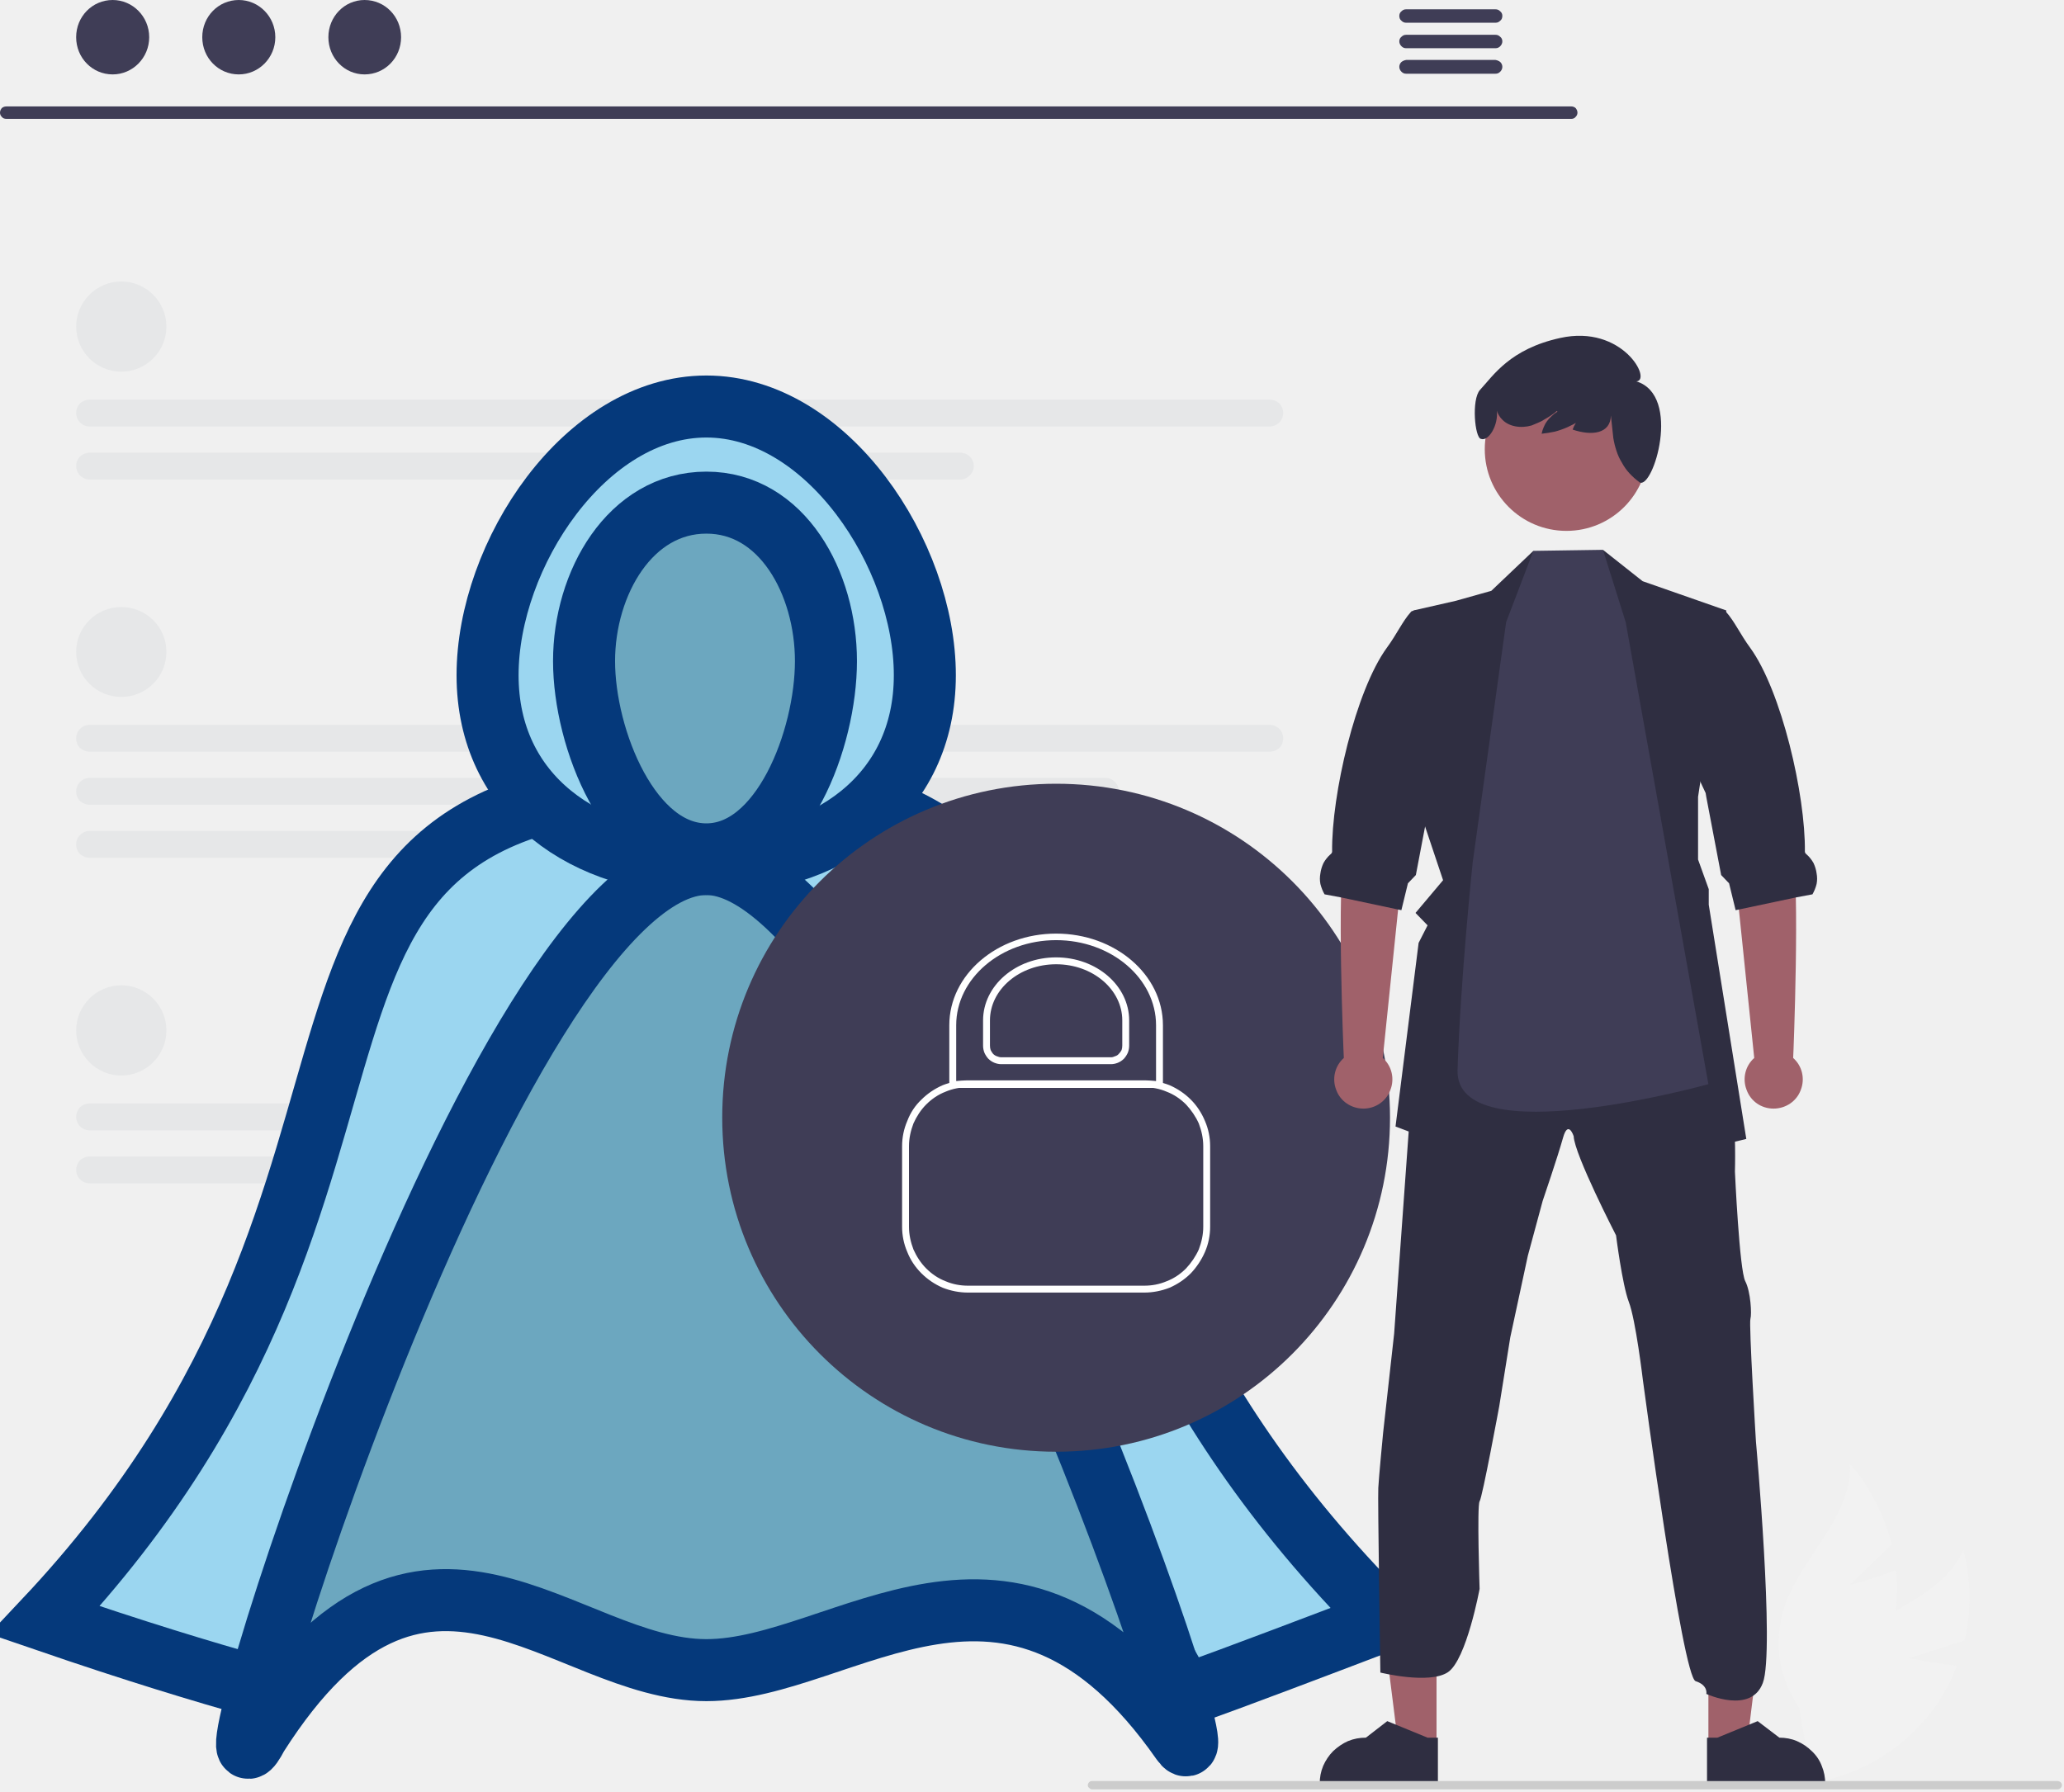
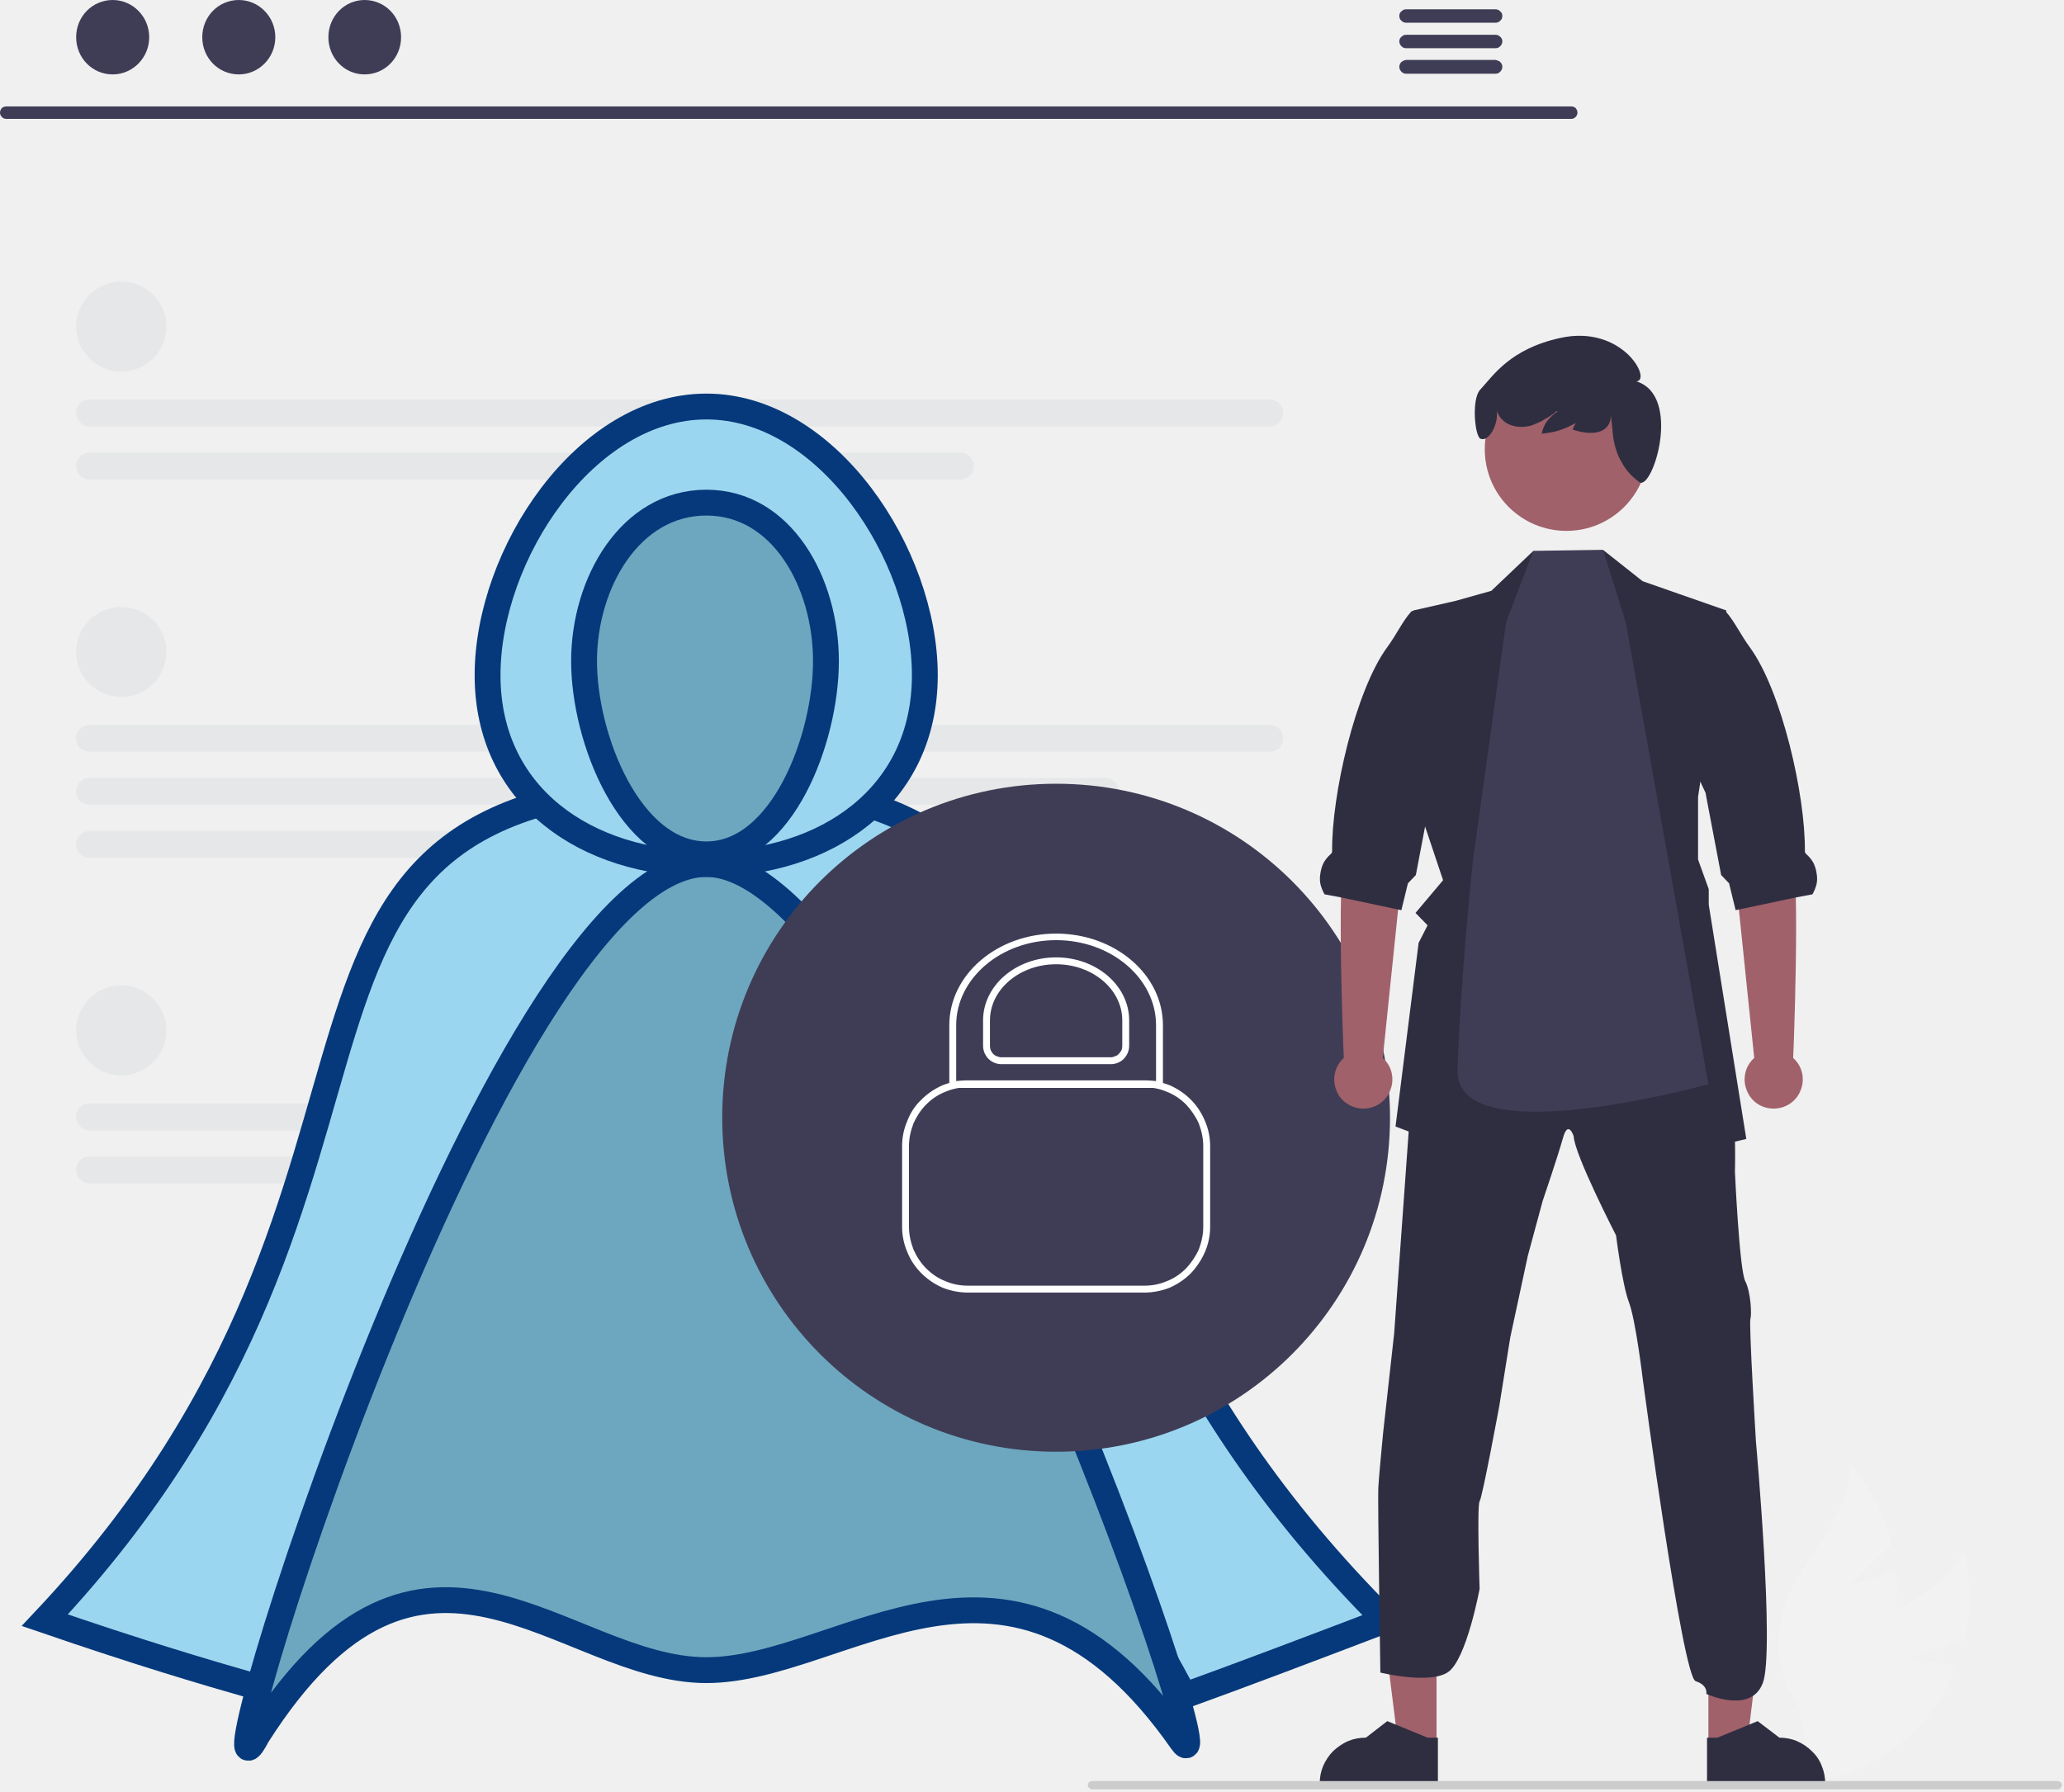
<svg xmlns="http://www.w3.org/2000/svg" version="1.2" viewBox="0 0 599 520" width="599" height="520">
-   <style>
- 		.s0 { fill: #f2f2f2 } 
- 		.s1 { fill: #3f3d56 } 
- 		.s2 { fill: #e6e7e8 } 
- 		.s3 { fill: #9bd6f0;stroke: #05397b;stroke-miterlimit:100;stroke-width: 18 } 
- 		.s4 { fill: #6ca7bf;stroke: #05397b;stroke-miterlimit:100;stroke-width: 18 } 
- 		.s5 { fill: #ffffff } 
- 		.s6 { fill: #a0616a } 
- 		.s7 { fill: #2f2e41 } 
- 		.s8 { fill: #cccccc } 
- 	</style>
-   <path id="Layer" class="s0" d="m554 481.3l16.1-5.1q0.8-3.2 1.2-6.5 0.3-3.3 0.3-6.6-0.1-3.3-0.5-6.6-0.5-3.3-1.3-6.5c-6.5 14.4-25.5 17.9-36.3 29.4q-2.6 2.7-4.4 5.9-1.8 3.2-2.9 6.7-1.1 3.6-1.4 7.2-0.3 3.7 0.3 7.4l-3.4 11.5c3.9-0.4 7.8-1.1 11.6-2.3 3.8-1.2 7.4-2.7 10.9-4.7 3.4-2 6.7-4.3 9.6-6.9 2.9-2.7 5.6-5.7 7.9-8.9q1-1.3 1.8-2.8 0.9-1.4 1.7-2.9 0.8-1.5 1.4-3 0.7-1.5 1.3-3.1c-6.9-0.7-13.9-2.2-13.9-2.2z" />
-   <path id="Layer" class="s0" d="m536.8 460.1l12.2-11.8q-0.8-3.2-2-6.3-1.1-3.1-2.7-6.1-1.5-2.9-3.3-5.7-1.9-2.7-4.1-5.2c0.6 15.8-14.8 27.4-19.4 42.5q-1 3.6-1.2 7.2-0.3 3.7 0.3 7.4 0.6 3.6 2 7 1.4 3.5 3.5 6.5l2.1 11.8c3.4-2.1 6.6-4.5 9.4-7.2 2.9-2.8 5.4-5.8 7.7-9.1 2.2-3.3 4-6.8 5.5-10.5 1.4-3.7 2.5-7.5 3.1-11.4q0.2-1.7 0.4-3.4 0.1-1.6 0.2-3.3 0-1.7 0-3.3-0.1-1.7-0.3-3.4c-6.4 2.5-13.4 4.3-13.4 4.3z" />
-   <path id="Layer" class="s1" d="m456.1 34.5h-454.3c-0.5 0-1-0.2-1.3-0.6-0.3-0.3-0.5-0.7-0.5-1.2 0-0.5 0.2-0.9 0.5-1.3 0.3-0.3 0.8-0.5 1.3-0.5h454.3c0.4 0 0.9 0.2 1.2 0.5 0.3 0.4 0.5 0.8 0.5 1.3 0 0.5-0.2 0.9-0.5 1.2-0.3 0.4-0.8 0.6-1.2 0.6z" />
-   <path id="Layer" class="s1" d="m32.7 21.6c-5.9 0-10.6-4.8-10.6-10.8 0-6 4.7-10.8 10.6-10.8 5.8 0 10.6 4.8 10.6 10.8 0 6-4.8 10.8-10.6 10.8z" />
-   <path id="Layer" class="s1" d="m69.3 21.6c-5.9 0-10.6-4.8-10.6-10.8 0-6 4.7-10.8 10.6-10.8 5.8 0 10.6 4.8 10.6 10.8 0 6-4.8 10.8-10.6 10.8z" />
-   <path id="Layer" class="s1" d="m105.8 21.6c-5.8 0-10.5-4.8-10.5-10.8 0-6 4.7-10.8 10.5-10.8 5.9 0 10.6 4.8 10.6 10.8 0 6-4.7 10.8-10.6 10.8z" />
-   <path id="Layer" class="s1" d="m434 2.7h-25.9c-0.6 0-1 0.2-1.4 0.6-0.4 0.3-0.6 0.8-0.6 1.3 0 0.6 0.2 1.1 0.6 1.4 0.4 0.4 0.8 0.6 1.4 0.6h25.9c0.6 0 1-0.2 1.4-0.6 0.4-0.3 0.6-0.8 0.6-1.4 0-0.5-0.2-1-0.6-1.3-0.4-0.4-0.8-0.6-1.4-0.6z" />
-   <path id="Layer" class="s1" d="m434 10.1h-25.9c-0.6 0-1 0.2-1.4 0.6-0.4 0.3-0.6 0.8-0.6 1.3 0 0.5 0.2 1 0.6 1.4 0.4 0.4 0.8 0.6 1.4 0.6h25.9c0.6 0 1-0.2 1.4-0.6 0.4-0.4 0.6-0.9 0.6-1.4 0-0.5-0.2-1-0.6-1.3-0.4-0.4-0.8-0.6-1.4-0.6z" />
-   <path id="Layer" class="s1" d="m434 17.4h-25.9c-0.6 0.1-1 0.3-1.4 0.6-0.4 0.4-0.6 0.9-0.6 1.4 0 0.5 0.2 1 0.6 1.4 0.4 0.4 0.8 0.6 1.4 0.6h25.9c0.6 0 1-0.2 1.4-0.6 0.4-0.4 0.6-0.9 0.6-1.4 0-0.5-0.2-1-0.6-1.4-0.4-0.3-0.8-0.5-1.4-0.6z" />
-   <path id="Layer" class="s2" d="m35.2 107.9c-7.2 0-13.1-5.9-13.1-13.1 0-7.2 5.9-13.1 13.1-13.1 7.2 0 13.1 5.9 13.1 13.1 0 7.2-5.9 13.1-13.1 13.1z" />
-   <path id="Layer" class="s2" d="m368.5 123.8h-342.5c-1 0-2-0.4-2.8-1.2-0.7-0.7-1.1-1.7-1.1-2.7 0-1.1 0.4-2 1.1-2.8 0.8-0.7 1.8-1.1 2.8-1.1h342.5c1 0 2 0.4 2.8 1.1 0.7 0.8 1.1 1.7 1.1 2.8 0 1-0.4 2-1.1 2.7-0.8 0.8-1.8 1.2-2.8 1.2z" />
-   <path id="Layer" class="s2" d="m278.7 139.2h-252.7c-1 0-2-0.4-2.8-1.2-0.7-0.7-1.1-1.7-1.1-2.7 0-1.1 0.4-2 1.1-2.8 0.8-0.7 1.8-1.1 2.8-1.1h252.7c1 0 2 0.4 2.7 1.1 0.8 0.8 1.2 1.7 1.2 2.8 0 1-0.4 2-1.2 2.7-0.7 0.8-1.7 1.2-2.7 1.2z" />
-   <path id="Layer" class="s2" d="m35.2 312.2c-7.2 0-13.1-5.9-13.1-13.1 0-7.2 5.9-13.1 13.1-13.1 7.2 0 13.1 5.9 13.1 13.1 0 7.2-5.9 13.1-13.1 13.1z" />
-   <path id="Layer" class="s2" d="m368.5 328.1h-342.5c-1 0-2-0.4-2.8-1.2-0.7-0.7-1.1-1.7-1.1-2.7 0-1 0.4-2 1.1-2.8 0.8-0.7 1.8-1.1 2.8-1.1h342.5q0.8 0 1.6 0.4 0.7 0.3 1.3 0.9 0.6 0.6 0.9 1.3 0.3 0.8 0.3 1.6 0 0.8-0.4 1.4-0.3 0.7-0.9 1.2-0.6 0.5-1.3 0.8-0.7 0.2-1.5 0.2z" />
-   <path id="Layer" class="s2" d="m278.7 343.5h-252.7c-1 0-2-0.4-2.8-1.2-0.7-0.7-1.1-1.7-1.1-2.7 0-1 0.4-2 1.1-2.8 0.8-0.7 1.8-1.1 2.8-1.1h252.7c1 0 2 0.4 2.7 1.1 0.8 0.8 1.2 1.8 1.2 2.8 0 1-0.4 2-1.2 2.7-0.7 0.8-1.7 1.2-2.7 1.2z" />
-   <path id="Layer" class="s2" d="m35.2 202.3c-7.2 0-13.1-5.8-13.1-13.1 0-7.2 5.9-13 13.1-13 7.2 0 13.1 5.8 13.1 13 0 7.3-5.9 13.1-13.1 13.1z" />
-   <path id="Layer" class="s2" d="m368.5 218.2h-342.5c-1 0-2-0.4-2.8-1.1-0.7-0.7-1.1-1.7-1.1-2.8 0-1 0.4-2 1.1-2.7 0.8-0.8 1.8-1.2 2.8-1.2h342.5c1 0 2 0.4 2.8 1.2 0.7 0.7 1.1 1.7 1.1 2.7 0 1.1-0.4 2.1-1.1 2.8-0.8 0.7-1.8 1.1-2.8 1.1z" />
-   <path id="Layer" class="s2" d="m320.8 233.6h-294.8c-1 0-2-0.4-2.8-1.1-0.7-0.7-1.1-1.7-1.1-2.8 0-1 0.4-2 1.1-2.7 0.8-0.8 1.8-1.2 2.8-1.2h294.8c1.1 0 2 0.4 2.8 1.2 0.7 0.7 1.1 1.7 1.1 2.7 0 1.1-0.4 2.1-1.1 2.8-0.8 0.7-1.7 1.1-2.8 1.1z" />
-   <path id="Layer" class="s2" d="m300.8 249h-274.8c-1 0-2-0.4-2.8-1.1-0.7-0.7-1.1-1.7-1.1-2.8 0-1 0.4-2 1.1-2.7 0.8-0.8 1.8-1.2 2.8-1.2h274.8c1 0 2 0.4 2.8 1.2 0.7 0.7 1.1 1.7 1.1 2.7 0 1.1-0.4 2.1-1.1 2.8-0.8 0.7-1.8 1.1-2.8 1.1z" />
-   <g id="Folder 1">
-     <path id="Outer Cloak" class="s3" d="m13 470.3c124.2-132 42.4-242.6 192-242.6 141.9 0 64.2 109.7 197.1 242.6-21.8 8.3-41 15.6-58.4 21.9-83-155.7-191.1-175.9-268.1-2.2-18.1-5.2-35.2-10.3-62.6-19.7z" />
-     <path id="Inner Cloak" class="s4" d="m205 250.8c-61.3 0-150.9 292.3-130.3 252.9 48-75.4 88.7-18.9 130.3-18.9 40.1 0 88.3-50.5 138 20.7 14.8 21-80.1-254.7-138-254.7z" />
-     <path id="Outer Hood" class="s3" d="m205 250.8c-35.1 0-63.5-19.8-63.5-54.8 0-35.1 28.4-78 63.5-78 35 0 63.4 42.9 63.4 78 0 35-28.4 54.8-63.4 54.8z" />
-     <path id="Inner Hood" class="s4" d="m205 248c-22.1 0-35.5-33.5-35.5-56.1 0-22.7 13.4-46 35.5-46 22 0 34.7 23.3 34.7 46 0 22.6-12.7 56.1-34.7 56.1z" />
-   </g>
-   <path id="Layer" class="s1" d="m306.5 421.4c-53.6 0-96.9-43.4-96.9-97 0-53.6 43.3-96.9 96.9-96.9 53.6 0 96.9 43.3 96.9 96.9 0 53.6-43.3 97-96.9 97z" />
-   <path id="Layer" class="s1" d="m306.4 358.2c-7.7 0-13.9-6.1-13.9-13.8 0-7.7 6.2-13.9 13.9-13.9 7.6 0 13.8 6.2 13.8 13.9 0 7.7-6.2 13.8-13.8 13.8z" />
-   <path id="Layer" class="s1" d="m306.4 350.8c-3.6 0-6.4-2.9-6.4-6.4 0-3.5 2.8-6.4 6.4-6.4 3.5 0 6.4 2.9 6.4 6.4 0 3.5-2.9 6.4-6.4 6.4z" />
-   <path id="Layer" fill-rule="evenodd" class="s5" d="m332.1 375.2h-51.2c-2.5 0-5-0.5-7.3-1.4-2.3-1-4.4-2.4-6.2-4.2-1.8-1.8-3.2-3.9-4.1-6.2-1-2.3-1.5-4.8-1.5-7.3v-23.4c0-2.5 0.5-5 1.5-7.3 0.9-2.4 2.3-4.5 4.1-6.2 1.8-1.8 3.9-3.2 6.2-4.2 2.3-0.9 4.8-1.4 7.3-1.4h51.2c2.5 0 5 0.5 7.3 1.4 2.3 1 4.4 2.4 6.2 4.2 1.7 1.7 3.1 3.8 4.1 6.2 1 2.3 1.5 4.8 1.5 7.3v23.4c0 2.5-0.5 5-1.5 7.3-1 2.3-2.4 4.4-4.1 6.2-1.8 1.8-3.9 3.2-6.2 4.2-2.3 0.9-4.8 1.4-7.3 1.4zm-51.2-59.6c-2.2 0-4.4 0.4-6.5 1.3-2.1 0.8-4 2.1-5.6 3.7-1.6 1.6-2.8 3.5-3.7 5.5-0.8 2.1-1.3 4.3-1.3 6.6v23.4c0 2.3 0.5 4.5 1.3 6.6 0.9 2 2.1 3.9 3.7 5.5 1.6 1.6 3.5 2.9 5.6 3.7 2.1 0.9 4.3 1.3 6.5 1.3h51.2c2.2 0 4.4-0.4 6.5-1.3 2.1-0.8 4-2.1 5.6-3.7 1.5-1.6 2.8-3.5 3.7-5.5 0.8-2.1 1.3-4.3 1.3-6.6v-23.4c0-2.3-0.5-4.5-1.3-6.6-0.9-2-2.2-3.9-3.7-5.5-1.6-1.6-3.5-2.9-5.6-3.7-2.1-0.9-4.3-1.3-6.5-1.3z" />
-   <path id="Layer" class="s1" d="m277.9 362.5h45.4c2.3 0 4.7-0.5 6.9-1.4 2.1-0.9 4.1-2.2 5.8-3.9 1.6-1.6 3-3.6 3.9-5.8 0.9-2.2 1.3-4.5 1.3-6.9v-19.6q0-0.8 0-1.6-0.1-0.8-0.3-1.6-0.1-0.8-0.3-1.6-0.3-0.8-0.6-1.5 1.7 1.2 3 2.8 1.4 1.6 2.3 3.5 0.9 1.8 1.4 3.9 0.5 2 0.5 4.1v19.6c0 2.3-0.5 4.7-1.4 6.8-0.9 2.2-2.2 4.2-3.9 5.9-1.6 1.6-3.6 3-5.8 3.9-2.2 0.9-4.5 1.3-6.9 1.3h-45.4q-2.7 0-5.3-0.8-2.6-0.8-4.8-2.4-2.3-1.5-4-3.7-1.6-2.1-2.6-4.7 1.1 0.9 2.4 1.6 1.3 0.7 2.7 1.2 1.4 0.4 2.8 0.7 1.4 0.2 2.9 0.2z" />
-   <path id="Layer" class="s6" d="m416.9 506.5h-11.1l-5.4-43h16.5v43z" />
-   <path id="Layer" class="s7" d="m417.3 518.2h-34.3v-0.5c0-1.7 0.3-3.4 1-5.1 0.7-1.6 1.7-3.1 2.9-4.3 1.3-1.2 2.7-2.2 4.3-2.9 1.7-0.7 3.4-1 5.2-1l6.2-4.8 11.7 4.8h3z" />
-   <path id="Layer" class="s6" d="m495.8 506.5h11.2l5.3-43h-16.5v43z" />
-   <path id="Layer" class="s7" d="m495.4 518.2h34.3v-0.5c0-1.7-0.3-3.4-1-5.1-0.6-1.6-1.6-3.1-2.9-4.3-1.2-1.2-2.7-2.2-4.3-2.9-1.6-0.7-3.4-1-5.1-1l-6.3-4.8-11.7 4.8h-3z" />
-   <path id="Layer" class="s7" d="m400 431.9c0.1-2.5 1.4-16 1.4-16l3.2-28.8 5.5-76.4 0.4-5 28.9-5.5 19.8-9.5 23.6 7.5 18.3 6.9c0 0 0 2.9 0.2 6.5 0.1 4.6 0.5 10.3 1.3 11.8 1.3 2.6 0.9 16.7 0.9 16.7 0 0 1.3 28.6 3 31.8 1.6 3.1 1.9 9.6 1.5 10.9-0.5 1.3 1.6 35.7 1.6 35.7 0 0 5.5 60.8 2 70-3.4 9.2-16.4 3.2-16.4 3.2 0 0 0.6-2.5-3.1-3.7-3.8-1.1-15.3-87.3-15.3-87.3 0 0-2.1-17.7-4.1-22.8-1.9-5-3.7-19.3-3.7-19.3 0 0-12.1-23.5-12.3-28.8 0 0-1.6-4.9-3.1 0.5-1.5 5.4-5.9 18.3-5.9 18.3l-4.3 15.9-5.1 23.7-3.2 20c0 0-4.9 26.5-5.7 27.6-0.8 1.2 0 25.4 0 25.4 0 0-3.8 20.6-9.2 24.2-5.4 3.6-19.6 0.1-19.6 0.1 0 0-0.8-51.1-0.6-53.6z" />
-   <path id="Layer" class="s7" d="m412.3 236.1l6.5 19.4-8 9.5 3.5 3.6-2.6 5.1-6.7 53.3 36.9 14 12.4-15.6 9.8 15.6 42.7-10.4-10.9-68v-4.5l-3.1-8.6v-18.2l8.2-54.1-24.3-8.5-11.5-9.1-3.8 12.9-16-2.9-0.4-9.7-12.2 11.6-10.3 2.9-12.3 2.8-1.6 3.9 3.2-0.7-0.5 51 1 4.7z" />
-   <path id="Layer" class="s6" d="m401.3 307.1l6.2-60 1.6-24.7-17.3-3.1c0 0 0.7 17.7-1.6 27.6-2.3 9.8-0.3 58.9-0.2 60.2-2.6 2.3-3.5 6-2.2 9.3 1.2 3.3 4.4 5.4 7.9 5.4 3.4 0 6.6-2.1 7.8-5.4 1.3-3.3 0.4-7-2.2-9.3z" />
-   <path id="Layer" class="s7" d="m384.4 259.6l4.8 0.9 16.5 3.5 1 0.2 1.9-7.8 2.3-2.4 4.3-22.6 0.2-1.2 6.5-13.9 4.5-41.9-16.7 3q-0.1 0.1-0.3 0.3c-2.4 2.7-4.1 6.5-6.9 10.3-9.1 12.5-16.1 42.7-15.9 59.2 0 0.3-0.2 0.6-0.6 0.9q-1.1 1-1.9 2.4-0.7 1.5-0.9 3-0.3 1.6 0 3.1 0.4 1.6 1.2 3z" />
-   <path id="Layer" class="s6" d="m509.1 307.1l-6.2-60-1.6-24.7 17.3-3.1c0 0-0.7 17.7 1.6 27.6 2.2 9.8 0.3 58.9 0.2 60.2 2.6 2.3 3.5 6 2.2 9.3-1.2 3.3-4.4 5.4-7.9 5.4-3.5 0-6.6-2.1-7.8-5.4-1.3-3.3-0.4-7 2.2-9.3z" />
-   <path id="Layer" class="s7" d="m526 259.6l-4.8 0.9-16.5 3.5-1 0.2-1.9-7.8-2.3-2.4-4.3-22.6-0.2-1.2-6.5-13.9 1.4-41.9 10.8 3q0.1 0.1 0.3 0.3c2.4 2.7 4.1 6.5 6.9 10.3 9.1 12.5 16.1 42.7 15.9 59.2 0 0.3 0.2 0.6 0.6 0.9q1.1 1 1.9 2.4 0.7 1.5 0.9 3 0.3 1.6 0 3.1-0.4 1.6-1.2 3z" />
-   <path id="Layer" class="s1" d="m437.1 180.6l7.9-20.7 20.2-0.3 6.6 21 24 134.1c0 0-73.5 20.5-72.8-4.1 0.8-25.9 4.4-60.3 4.4-60.3z" />
-   <path id="Layer" class="s6" d="m454.6 154.1c-13.1 0-23.7-10.6-23.7-23.7 0-13.1 10.6-23.7 23.7-23.7 13.1 0 23.7 10.6 23.7 23.7 0 13.1-10.6 23.7-23.7 23.7z" />
-   <path id="Layer" class="s7" d="m429.5 113.2c3.9-4.2 8.7-11.9 23.3-15.1 18.1-4 26.7 12.3 22.1 12.6 13.3 4.1 4.8 31.6 0.9 29.3q0 0 0 0 0 0 0 0 0 0 0 0 0 0-0.1-0.1-1.5-1.1-2.8-2.5-1.3-1.4-2.2-3.1-1-1.6-1.6-3.5-0.6-1.8-0.9-3.7l-0.7-6.5c-0.1 5.3-5.5 6-11.1 4.1q0.3-0.9 0.8-1.7 0.4-0.8 1.1-1.4 0.6-0.6 1.4-1.1 0.8-0.4 1.7-0.7-1.5 1.3-3.1 2.4-1.6 1-3.4 1.8-1.8 0.8-3.7 1.3-1.9 0.4-3.8 0.6 0.2-1 0.6-1.9 0.4-1 1-1.8 0.6-0.8 1.4-1.5 0.7-0.7 1.6-1.2l-0.2-0.2q-0.8 0.7-1.7 1.3-0.9 0.6-1.8 1.1-0.9 0.6-1.9 1-0.9 0.4-1.9 0.8c-3.1 0.9-6.8 0.4-8.8-2q-0.3-0.3-0.4-0.5-0.2-0.3-0.4-0.6-0.1-0.3-0.3-0.6-0.1-0.3-0.2-0.6c0.5 4.2-2.4 9-4.6 8.2-1.8-0.3-2.8-11.4-0.3-14.2z" />
-   <path id="Layer" class="s8" d="m598.4 518.2q0 0.2-0.1 0.4-0.1 0.3-0.3 0.4-0.1 0.2-0.4 0.3-0.2 0.1-0.4 0.1h-280.3c-0.3 0-0.6-0.2-0.8-0.4-0.3-0.2-0.4-0.5-0.4-0.8 0-0.3 0.1-0.6 0.4-0.9 0.2-0.2 0.5-0.3 0.8-0.3h280.3q0.2 0 0.4 0.1 0.3 0.1 0.4 0.2 0.2 0.2 0.3 0.4 0.1 0.2 0.1 0.5z" />
-   <path id="Layer" class="s1" d="m307.3 271.9c-9.5 0-17.8 4.3-22.6 10.7q1.9-1.4 4-2.4 2.1-1.1 4.3-1.8 2.2-0.7 4.5-1 2.3-0.4 4.6-0.4c14.7 0 26.6 10.3 26.6 22.9v10.6h5.2v-15.7c0-12.7-11.9-22.9-26.6-22.9z" />
-   <path id="Layer" fill-rule="evenodd" class="s5" d="m337.5 315.8h-62v-18.2c0-14.7 13.9-26.6 31-26.6 17.1 0 31 11.9 31 26.6zm-60-2h58v-16.2c0-13.6-13-24.7-29-24.7-16 0-29 11.1-29 24.7z" />
-   <path id="Layer" fill-rule="evenodd" class="s5" d="m322.4 308.9h-31.8q-1 0-2-0.4-1-0.4-1.8-1.2-0.7-0.8-1.1-1.7-0.4-1-0.4-2.1v-7.3c0-10.1 9.5-18.3 21.2-18.3 11.7 0 21.2 8.2 21.2 18.3v7.3q0 1.1-0.4 2.1-0.4 0.9-1.1 1.7-0.8 0.8-1.8 1.2-1 0.4-2 0.4zm-15.9-29c-10.6 0-19.2 7.3-19.2 16.3v7.3q0 0.7 0.2 1.3 0.3 0.6 0.7 1.1 0.5 0.5 1.1 0.7 0.7 0.3 1.3 0.3h31.8q0.6 0 1.2-0.3 0.7-0.2 1.1-0.7 0.5-0.5 0.8-1.1 0.2-0.6 0.2-1.3v-7.3c0-9-8.6-16.3-19.2-16.3z" />
+   <style>.a{fill:#f2f2f2}.b{fill:#3f3d56}.c{fill:#e6e7e8}.d{fill:#9bd6f0;stroke:#05397b;stroke-miterlimit:100;stroke-width:7.5}.e{fill:#6ca7bf;stroke:#05397b;stroke-miterlimit:100;stroke-width:7.5}.f{fill:#fff}.g{fill:#a0616a}.h{fill:#2f2e41}.i{fill:#ccc}</style>
+   <path class="a" d="m554 481.3l16.1-5.1q0.8-3.2 1.2-6.5 0.3-3.3 0.3-6.6-0.1-3.3-0.5-6.6-0.5-3.3-1.3-6.5c-6.5 14.4-25.5 17.9-36.3 29.4q-2.6 2.7-4.4 5.9-1.8 3.2-2.9 6.7-1.1 3.6-1.4 7.2-0.3 3.7 0.3 7.4l-3.4 11.5c3.9-0.4 7.8-1.1 11.6-2.3 3.8-1.2 7.4-2.7 10.9-4.7 3.4-2 6.7-4.3 9.6-6.9 2.9-2.7 5.6-5.7 7.9-8.9q1-1.3 1.8-2.8 0.9-1.4 1.7-2.9 0.8-1.5 1.4-3 0.7-1.5 1.3-3.1c-6.9-0.7-13.9-2.2-13.9-2.2z" />
+   <path class="a" d="m536.8 460.1l12.2-11.8q-0.8-3.2-2-6.3-1.1-3.1-2.7-6.1-1.5-2.9-3.3-5.7-1.9-2.7-4.1-5.2c0.6 15.8-14.8 27.4-19.4 42.5q-1 3.6-1.2 7.2-0.3 3.7 0.3 7.4 0.6 3.6 2 7 1.4 3.5 3.5 6.5l2.1 11.8c3.4-2.1 6.6-4.5 9.4-7.2 2.9-2.8 5.4-5.8 7.7-9.1 2.2-3.3 4-6.8 5.5-10.5 1.4-3.7 2.5-7.5 3.1-11.4q0.2-1.7 0.4-3.4 0.1-1.6 0.2-3.3 0-1.7 0-3.3-0.1-1.7-0.3-3.4c-6.4 2.5-13.4 4.3-13.4 4.3z" />
+   <path class="b" d="m456.1 34.5h-454.3c-0.5 0-1-0.2-1.3-0.6-0.3-0.3-0.5-0.7-0.5-1.2 0-0.5 0.2-0.9 0.5-1.3 0.3-0.3 0.8-0.5 1.3-0.5h454.3c0.4 0 0.9 0.2 1.2 0.5 0.3 0.4 0.5 0.8 0.5 1.3 0 0.5-0.2 0.9-0.5 1.2-0.3 0.4-0.8 0.6-1.2 0.6z" />
+   <path class="b" d="m32.7 21.6c-5.9 0-10.6-4.8-10.6-10.8 0-6 4.7-10.8 10.6-10.8 5.8 0 10.6 4.8 10.6 10.8 0 6-4.8 10.8-10.6 10.8z" />
+   <path class="b" d="m69.3 21.6c-5.9 0-10.6-4.8-10.6-10.8 0-6 4.7-10.8 10.6-10.8 5.8 0 10.6 4.8 10.6 10.8 0 6-4.8 10.8-10.6 10.8z" />
+   <path class="b" d="m105.8 21.6c-5.8 0-10.5-4.8-10.5-10.8 0-6 4.7-10.8 10.5-10.8 5.9 0 10.6 4.8 10.6 10.8 0 6-4.7 10.8-10.6 10.8z" />
+   <path class="b" d="m434 2.7h-25.9c-0.6 0-1 0.2-1.4 0.6-0.4 0.3-0.6 0.8-0.6 1.3 0 0.6 0.2 1.1 0.6 1.4 0.4 0.4 0.8 0.6 1.4 0.6h25.9c0.6 0 1-0.2 1.4-0.6 0.4-0.3 0.6-0.8 0.6-1.4 0-0.5-0.2-1-0.6-1.3-0.4-0.4-0.8-0.6-1.4-0.6z" />
+   <path class="b" d="m434 10.1h-25.9c-0.6 0-1 0.2-1.4 0.6-0.4 0.3-0.6 0.8-0.6 1.3 0 0.5 0.2 1 0.6 1.4 0.4 0.4 0.8 0.6 1.4 0.6h25.9c0.6 0 1-0.2 1.4-0.6 0.4-0.4 0.6-0.9 0.6-1.4 0-0.5-0.2-1-0.6-1.3-0.4-0.4-0.8-0.6-1.4-0.6z" />
+   <path class="b" d="m434 17.4h-25.9c-0.6 0.1-1 0.3-1.4 0.6-0.4 0.4-0.6 0.9-0.6 1.4 0 0.5 0.2 1 0.6 1.4 0.4 0.4 0.8 0.6 1.4 0.6h25.9c0.6 0 1-0.2 1.4-0.6 0.4-0.4 0.6-0.9 0.6-1.4 0-0.5-0.2-1-0.6-1.4-0.4-0.3-0.8-0.5-1.4-0.6z" />
+   <path class="c" d="m35.2 107.9c-7.2 0-13.1-5.9-13.1-13.1 0-7.2 5.9-13.1 13.1-13.1 7.2 0 13.1 5.9 13.1 13.1 0 7.2-5.9 13.1-13.1 13.1z" />
+   <path class="c" d="m368.5 123.8h-342.5c-1 0-2-0.4-2.8-1.2-0.7-0.7-1.1-1.7-1.1-2.7 0-1.1 0.4-2 1.1-2.8 0.8-0.7 1.8-1.1 2.8-1.1h342.5c1 0 2 0.4 2.8 1.1 0.7 0.8 1.1 1.7 1.1 2.8 0 1-0.4 2-1.1 2.7-0.8 0.8-1.8 1.2-2.8 1.2z" />
+   <path class="c" d="m278.7 139.2h-252.7c-1 0-2-0.4-2.8-1.2-0.7-0.7-1.1-1.7-1.1-2.7 0-1.1 0.4-2 1.1-2.8 0.8-0.7 1.8-1.1 2.8-1.1h252.7c1 0 2 0.4 2.7 1.1 0.8 0.8 1.2 1.7 1.2 2.8 0 1-0.4 2-1.2 2.7-0.7 0.8-1.7 1.2-2.7 1.2z" />
+   <path class="c" d="m35.2 312.2c-7.2 0-13.1-5.9-13.1-13.1 0-7.2 5.9-13.1 13.1-13.1 7.2 0 13.1 5.9 13.1 13.1 0 7.2-5.9 13.1-13.1 13.1z" />
+   <path class="c" d="m368.5 328.1h-342.5c-1 0-2-0.4-2.8-1.2-0.7-0.7-1.1-1.7-1.1-2.7 0-1 0.4-2 1.1-2.8 0.8-0.7 1.8-1.1 2.8-1.1h342.5q0.8 0 1.6 0.4 0.7 0.3 1.3 0.9 0.6 0.6 0.9 1.3 0.3 0.8 0.3 1.6 0 0.8-0.4 1.4-0.3 0.7-0.9 1.2-0.6 0.5-1.3 0.8-0.7 0.2-1.5 0.2z" />
+   <path class="c" d="m278.7 343.5h-252.7c-1 0-2-0.4-2.8-1.2-0.7-0.7-1.1-1.7-1.1-2.7 0-1 0.4-2 1.1-2.8 0.8-0.7 1.8-1.1 2.8-1.1h252.7c1 0 2 0.4 2.7 1.1 0.8 0.8 1.2 1.8 1.2 2.8 0 1-0.4 2-1.2 2.7-0.7 0.8-1.7 1.2-2.7 1.2z" />
+   <path class="c" d="m35.2 202.3c-7.2 0-13.1-5.8-13.1-13.1 0-7.2 5.9-13 13.1-13 7.2 0 13.1 5.8 13.1 13 0 7.3-5.9 13.1-13.1 13.1z" />
+   <path class="c" d="m368.5 218.2h-342.5c-1 0-2-0.4-2.8-1.1-0.7-0.7-1.1-1.7-1.1-2.8 0-1 0.4-2 1.1-2.7 0.8-0.8 1.8-1.2 2.8-1.2h342.5c1 0 2 0.4 2.8 1.2 0.7 0.7 1.1 1.7 1.1 2.7 0 1.1-0.4 2.1-1.1 2.8-0.8 0.7-1.8 1.1-2.8 1.1z" />
+   <path class="c" d="m320.8 233.6h-294.8c-1 0-2-0.4-2.8-1.1-0.7-0.7-1.1-1.7-1.1-2.8 0-1 0.4-2 1.1-2.7 0.8-0.8 1.8-1.2 2.8-1.2h294.8c1.1 0 2 0.4 2.8 1.2 0.7 0.7 1.1 1.7 1.1 2.7 0 1.1-0.4 2.1-1.1 2.8-0.8 0.7-1.7 1.1-2.8 1.1z" />
+   <path class="c" d="m300.8 249h-274.8c-1 0-2-0.4-2.8-1.1-0.7-0.7-1.1-1.7-1.1-2.8 0-1 0.4-2 1.1-2.7 0.8-0.8 1.8-1.2 2.8-1.2h274.8c1 0 2 0.4 2.8 1.2 0.7 0.7 1.1 1.7 1.1 2.7 0 1.1-0.4 2.1-1.1 2.8-0.8 0.7-1.8 1.1-2.8 1.1z" />
+   <path class="d" d="m13 470.3c124.2-132 42.4-242.6 192-242.6 141.9 0 64.2 109.7 197.1 242.6-21.8 8.3-41 15.6-58.4 21.9-83-155.7-191.1-175.9-268.1-2.2-18.1-5.2-35.2-10.3-62.6-19.7z" />
+   <path class="e" d="m205 250.8c-61.3 0-150.9 292.3-130.3 252.9 48-75.4 88.7-18.9 130.3-18.9 40.1 0 88.3-50.5 138 20.7 14.8 21-80.1-254.7-138-254.7z" />
+   <path class="d" d="m205 250.8c-35.1 0-63.5-19.8-63.5-54.8 0-35.1 28.4-78 63.5-78 35 0 63.4 42.9 63.4 78 0 35-28.4 54.8-63.4 54.8z" />
+   <path class="e" d="m205 248c-22.1 0-35.5-33.5-35.5-56.1 0-22.7 13.4-46 35.5-46 22 0 34.7 23.3 34.7 46 0 22.6-12.7 56.1-34.7 56.1z" />
+   <path class="b" d="m306.5 421.4c-53.6 0-96.9-43.4-96.9-97 0-53.6 43.3-96.9 96.9-96.9 53.6 0 96.9 43.3 96.9 96.9 0 53.6-43.3 97-96.9 97z" />
+   <path class="b" d="m306.4 358.2c-7.7 0-13.9-6.1-13.9-13.8 0-7.7 6.2-13.9 13.9-13.9 7.6 0 13.8 6.2 13.8 13.9 0 7.7-6.2 13.8-13.8 13.8z" />
+   <path class="b" d="m306.4 350.8c-3.6 0-6.4-2.9-6.4-6.4 0-3.5 2.8-6.4 6.4-6.4 3.5 0 6.4 2.9 6.4 6.4 0 3.5-2.9 6.4-6.4 6.4z" />
+   <path fill-rule="evenodd" class="f" d="m332.1 375.2h-51.2c-2.5 0-5-0.5-7.3-1.4-2.3-1-4.4-2.4-6.2-4.2-1.8-1.8-3.2-3.9-4.1-6.2-1-2.3-1.5-4.8-1.5-7.3v-23.4c0-2.5 0.5-5 1.5-7.3 0.9-2.4 2.3-4.5 4.1-6.2 1.8-1.8 3.9-3.2 6.2-4.2 2.3-0.9 4.8-1.4 7.3-1.4h51.2c2.5 0 5 0.5 7.3 1.4 2.3 1 4.4 2.4 6.2 4.2 1.7 1.7 3.1 3.8 4.1 6.2 1 2.3 1.5 4.8 1.5 7.3v23.4c0 2.5-0.5 5-1.5 7.3-1 2.3-2.4 4.4-4.1 6.2-1.8 1.8-3.9 3.2-6.2 4.2-2.3 0.9-4.8 1.4-7.3 1.4zm-51.2-59.6c-2.2 0-4.4 0.4-6.5 1.3-2.1 0.8-4 2.1-5.6 3.7-1.6 1.6-2.8 3.5-3.7 5.5-0.8 2.1-1.3 4.3-1.3 6.6v23.4c0 2.3 0.5 4.5 1.3 6.6 0.9 2 2.1 3.9 3.7 5.5 1.6 1.6 3.5 2.9 5.6 3.7 2.1 0.9 4.3 1.3 6.5 1.3h51.2c2.2 0 4.4-0.4 6.5-1.3 2.1-0.8 4-2.1 5.6-3.7 1.5-1.6 2.8-3.5 3.7-5.5 0.8-2.1 1.3-4.3 1.3-6.6v-23.4c0-2.3-0.5-4.5-1.3-6.6-0.9-2-2.2-3.9-3.7-5.5-1.6-1.6-3.5-2.9-5.6-3.7-2.1-0.9-4.3-1.3-6.5-1.3z" />
+   <path class="b" d="m277.9 362.5h45.4c2.3 0 4.7-0.5 6.9-1.4 2.1-0.9 4.1-2.2 5.8-3.9 1.6-1.6 3-3.6 3.9-5.8 0.9-2.2 1.3-4.5 1.3-6.9v-19.6q0-0.8 0-1.6-0.1-0.8-0.3-1.6-0.1-0.8-0.3-1.6-0.3-0.8-0.6-1.5 1.7 1.2 3 2.8 1.4 1.6 2.3 3.5 0.9 1.8 1.4 3.9 0.5 2 0.5 4.1v19.6c0 2.3-0.5 4.7-1.4 6.8-0.9 2.2-2.2 4.2-3.9 5.9-1.6 1.6-3.6 3-5.8 3.9-2.2 0.9-4.5 1.3-6.9 1.3h-45.4q-2.7 0-5.3-0.8-2.6-0.8-4.8-2.4-2.3-1.5-4-3.7-1.6-2.1-2.6-4.7 1.1 0.9 2.4 1.6 1.3 0.7 2.7 1.2 1.4 0.4 2.8 0.7 1.4 0.2 2.9 0.2z" />
+   <path class="g" d="m416.9 506.5h-11.1l-5.4-43h16.5z" />
+   <path class="h" d="m417.3 518.2h-34.3v-0.5c0-1.7 0.3-3.4 1-5.1 0.7-1.6 1.7-3.1 2.9-4.3 1.3-1.2 2.7-2.2 4.3-2.9 1.7-0.7 3.4-1 5.2-1l6.2-4.8 11.7 4.8h3z" />
+   <path class="g" d="m495.8 506.5h11.2l5.3-43h-16.5z" />
+   <path class="h" d="m495.4 518.2h34.3v-0.5c0-1.7-0.3-3.4-1-5.1-0.6-1.6-1.6-3.1-2.9-4.3-1.2-1.2-2.7-2.2-4.3-2.9-1.6-0.7-3.4-1-5.1-1l-6.3-4.8-11.7 4.8h-3z" />
+   <path class="h" d="m400 431.9c0.1-2.5 1.4-16 1.4-16l3.2-28.8 5.5-76.4 0.4-5 28.9-5.5 19.8-9.5 23.6 7.5 18.3 6.9c0 0 0 2.9 0.2 6.5 0.1 4.6 0.5 10.3 1.3 11.8 1.3 2.6 0.9 16.7 0.9 16.7 0 0 1.3 28.6 3 31.8 1.6 3.1 1.9 9.6 1.5 10.9-0.5 1.3 1.6 35.7 1.6 35.7 0 0 5.5 60.8 2 70-3.4 9.2-16.4 3.2-16.4 3.2 0 0 0.6-2.5-3.1-3.7-3.8-1.1-15.3-87.3-15.3-87.3 0 0-2.1-17.7-4.1-22.8-1.9-5-3.7-19.3-3.7-19.3 0 0-12.1-23.5-12.3-28.8 0 0-1.6-4.9-3.1 0.5-1.5 5.4-5.9 18.3-5.9 18.3l-4.3 15.9-5.1 23.7-3.2 20c0 0-4.9 26.5-5.7 27.6-0.8 1.2 0 25.4 0 25.4 0 0-3.8 20.6-9.2 24.2-5.4 3.6-19.6 0.1-19.6 0.1 0 0-0.8-51.1-0.6-53.6z" />
+   <path class="h" d="m412.3 236.1l6.5 19.4-8 9.5 3.5 3.6-2.6 5.1-6.7 53.3 36.9 14 12.4-15.6 9.8 15.6 42.7-10.4-10.9-68v-4.5l-3.1-8.6v-18.2l8.2-54.1-24.3-8.5-11.5-9.1-3.8 12.9-16-2.9-0.4-9.7-12.2 11.6-10.3 2.9-12.3 2.8-1.6 3.9 3.2-0.7-0.5 51z" />
+   <path class="g" d="m401.3 307.1l6.2-60 1.6-24.7-17.3-3.1c0 0 0.7 17.7-1.6 27.6-2.3 9.8-0.3 58.9-0.2 60.2-2.6 2.3-3.5 6-2.2 9.3 1.2 3.3 4.4 5.4 7.9 5.4 3.4 0 6.6-2.1 7.8-5.4 1.3-3.3 0.4-7-2.2-9.3z" />
+   <path class="h" d="m384.4 259.6l4.8 0.9 16.5 3.5 1 0.2 1.9-7.8 2.3-2.4 4.3-22.6 0.2-1.2 6.5-13.9 4.5-41.9-16.7 3q-0.1 0.1-0.3 0.3c-2.4 2.7-4.1 6.5-6.9 10.3-9.1 12.5-16.1 42.7-15.9 59.2q0 0.4-0.6 0.9-1.1 1-1.9 2.4-0.7 1.5-0.9 3-0.3 1.6 0 3.1 0.4 1.6 1.2 3z" />
+   <path class="g" d="m509.1 307.1l-6.2-60-1.6-24.7 17.3-3.1c0 0-0.7 17.7 1.6 27.6 2.2 9.8 0.3 58.9 0.2 60.2 2.6 2.3 3.5 6 2.2 9.3-1.2 3.3-4.4 5.4-7.9 5.4-3.5 0-6.6-2.1-7.8-5.4-1.3-3.3-0.4-7 2.2-9.3z" />
+   <path class="h" d="m526 259.6l-4.8 0.9-16.5 3.5-1 0.2-1.9-7.8-2.3-2.4-4.3-22.6-0.2-1.2-6.5-13.9 1.4-41.9 10.8 3q0.1 0.1 0.3 0.3c2.4 2.7 4.1 6.5 6.9 10.3 9.1 12.5 16.1 42.7 15.9 59.2q0 0.4 0.6 0.9 1.1 1 1.9 2.4 0.7 1.5 0.9 3 0.3 1.6 0 3.1-0.4 1.6-1.2 3z" />
+   <path class="b" d="m437.1 180.6l7.9-20.7 20.2-0.3 6.6 21 24 134.1c0 0-73.5 20.5-72.8-4.1 0.8-25.9 4.4-60.3 4.4-60.3z" />
+   <path class="g" d="m454.6 154.1c-13.1 0-23.7-10.6-23.7-23.7 0-13.1 10.6-23.7 23.7-23.7 13.1 0 23.7 10.6 23.7 23.7 0 13.1-10.6 23.7-23.7 23.7z" />
+   <path class="h" d="m429.5 113.2c3.9-4.2 8.7-11.9 23.3-15.1 18.1-4 26.7 12.3 22.1 12.6 13.3 4.1 4.8 31.6 0.9 29.3q0 0-0.1-0.1-1.5-1.1-2.8-2.5-1.3-1.4-2.2-3.1-1-1.6-1.6-3.5-0.6-1.8-0.9-3.7l-0.7-6.5c-0.1 5.3-5.5 6-11.1 4.1q0.3-0.9 0.8-1.7 0.4-0.8 1.1-1.4 0.6-0.6 1.4-1.1 0.8-0.4 1.7-0.7-1.5 1.3-3.1 2.4-1.6 1-3.4 1.8-1.8 0.8-3.7 1.3-1.9 0.4-3.8 0.6 0.2-1 0.6-1.9 0.4-1 1-1.8 0.6-0.8 1.4-1.5 0.7-0.7 1.6-1.2l-0.2-0.2q-0.8 0.7-1.7 1.3-0.9 0.6-1.8 1.1-0.9 0.6-1.9 1-0.9 0.4-1.9 0.8c-3.1 0.9-6.8 0.4-8.8-2q-0.3-0.3-0.4-0.5-0.2-0.3-0.4-0.6-0.1-0.3-0.3-0.6-0.1-0.3-0.2-0.6c0.5 4.2-2.4 9-4.6 8.2-1.8-0.3-2.8-11.4-0.3-14.2z" />
+   <path class="i" d="m598.4 518.2q0 0.2-0.1 0.4-0.1 0.3-0.3 0.4-0.1 0.2-0.4 0.3-0.2 0.1-0.4 0.1h-280.3c-0.3 0-0.6-0.2-0.8-0.4-0.3-0.2-0.4-0.5-0.4-0.8 0-0.3 0.1-0.6 0.4-0.9 0.2-0.2 0.5-0.3 0.8-0.3h280.3q0.2 0 0.4 0.1 0.3 0.1 0.4 0.2 0.2 0.2 0.3 0.4 0.1 0.2 0.1 0.5z" />
+   <path class="b" d="m307.3 271.9c-9.5 0-17.8 4.3-22.6 10.7q1.9-1.4 4-2.4 2.1-1.1 4.3-1.8 2.2-0.7 4.5-1 2.3-0.4 4.6-0.4c14.7 0 26.6 10.3 26.6 22.9v10.6h5.2v-15.7c0-12.7-11.9-22.9-26.6-22.9z" />
+   <path fill-rule="evenodd" class="f" d="m337.5 315.8h-62v-18.2c0-14.7 13.9-26.6 31-26.6 17.1 0 31 11.9 31 26.6zm-60-2h58v-16.2c0-13.6-13-24.7-29-24.7-16 0-29 11.1-29 24.7z" />
+   <path fill-rule="evenodd" class="f" d="m322.4 308.9h-31.8q-1 0-2-0.4-1-0.4-1.8-1.2-0.7-0.8-1.1-1.7-0.4-1-0.4-2.1v-7.3c0-10.1 9.5-18.3 21.2-18.3 11.7 0 21.2 8.2 21.2 18.3v7.3q0 1.1-0.4 2.1-0.4 0.9-1.1 1.7-0.8 0.8-1.8 1.2-1 0.4-2 0.4zm-15.9-29c-10.6 0-19.2 7.3-19.2 16.3v7.3q0 0.7 0.2 1.3 0.3 0.6 0.7 1.1 0.5 0.5 1.1 0.7 0.7 0.3 1.3 0.3h31.8q0.6 0 1.2-0.3 0.7-0.2 1.1-0.7 0.5-0.5 0.8-1.1 0.2-0.6 0.2-1.3v-7.3c0-9-8.6-16.3-19.2-16.3z" />
</svg>
